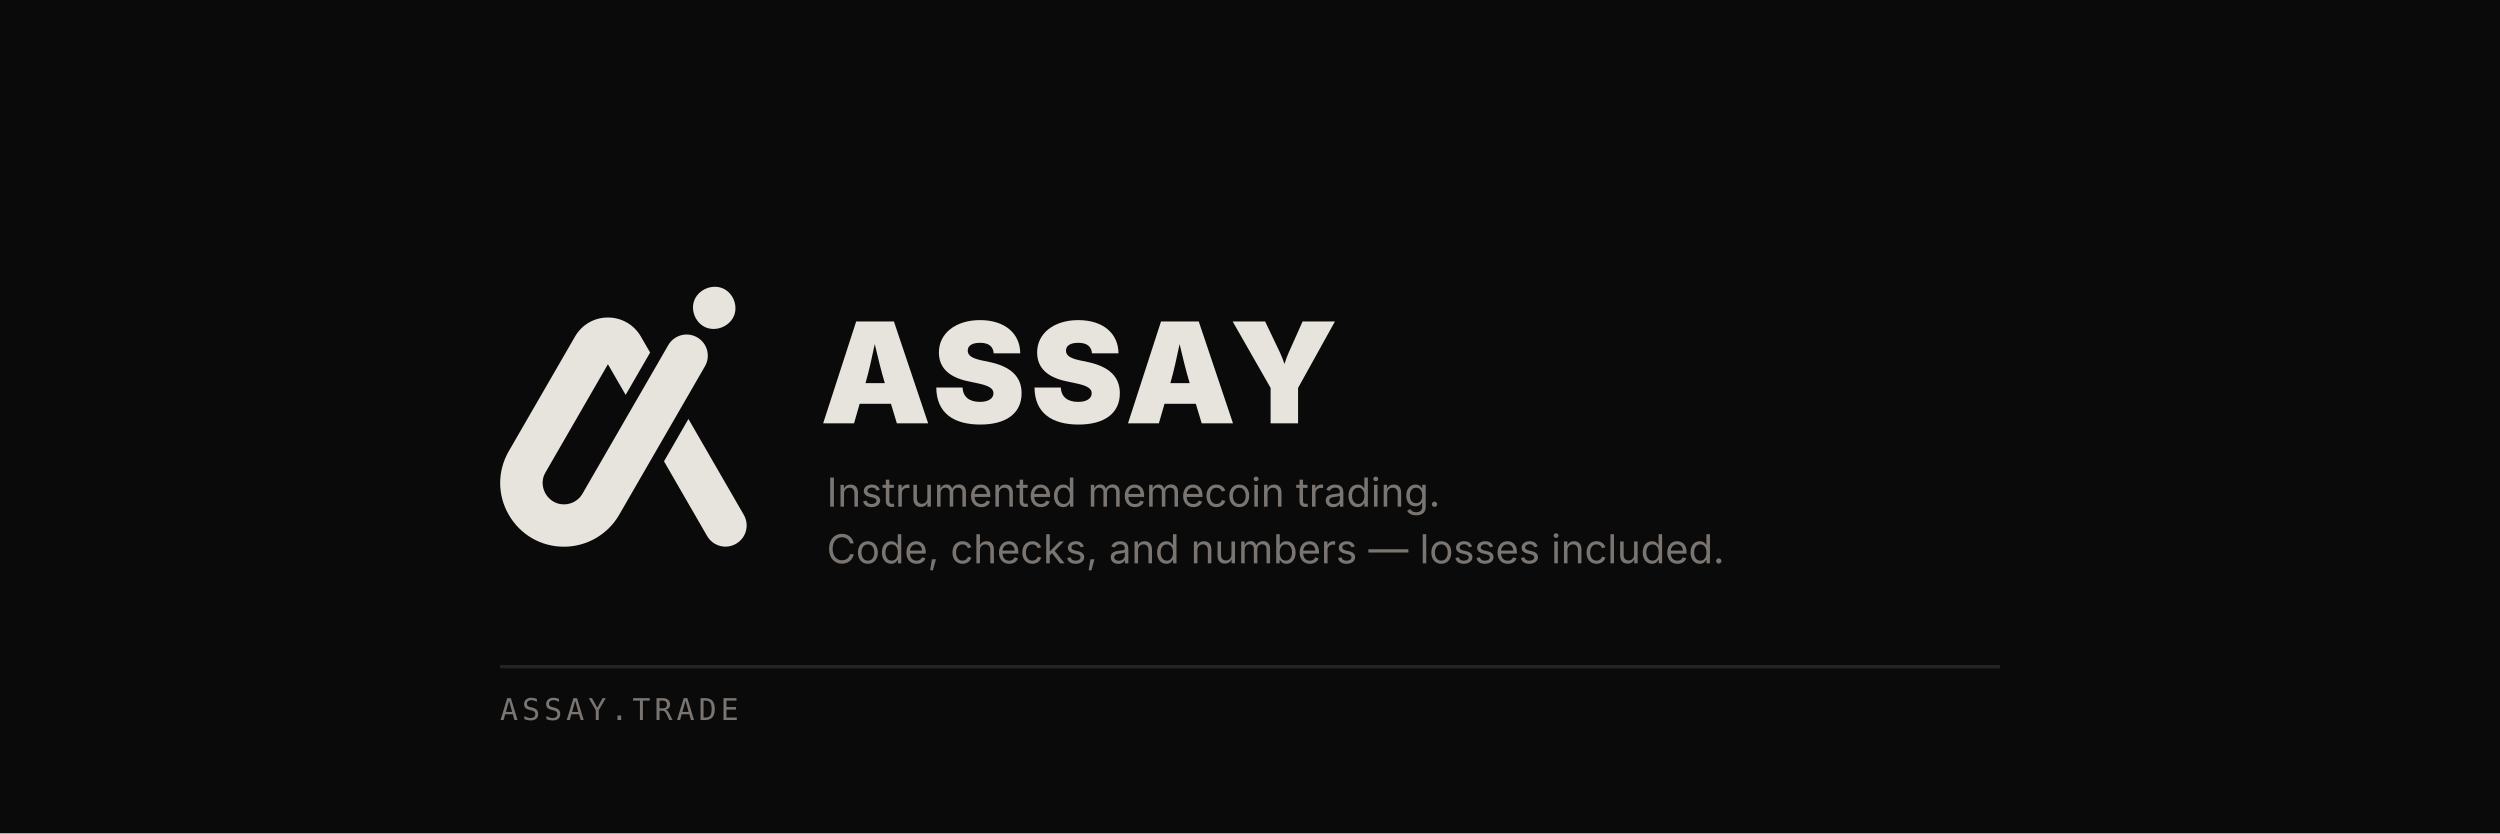
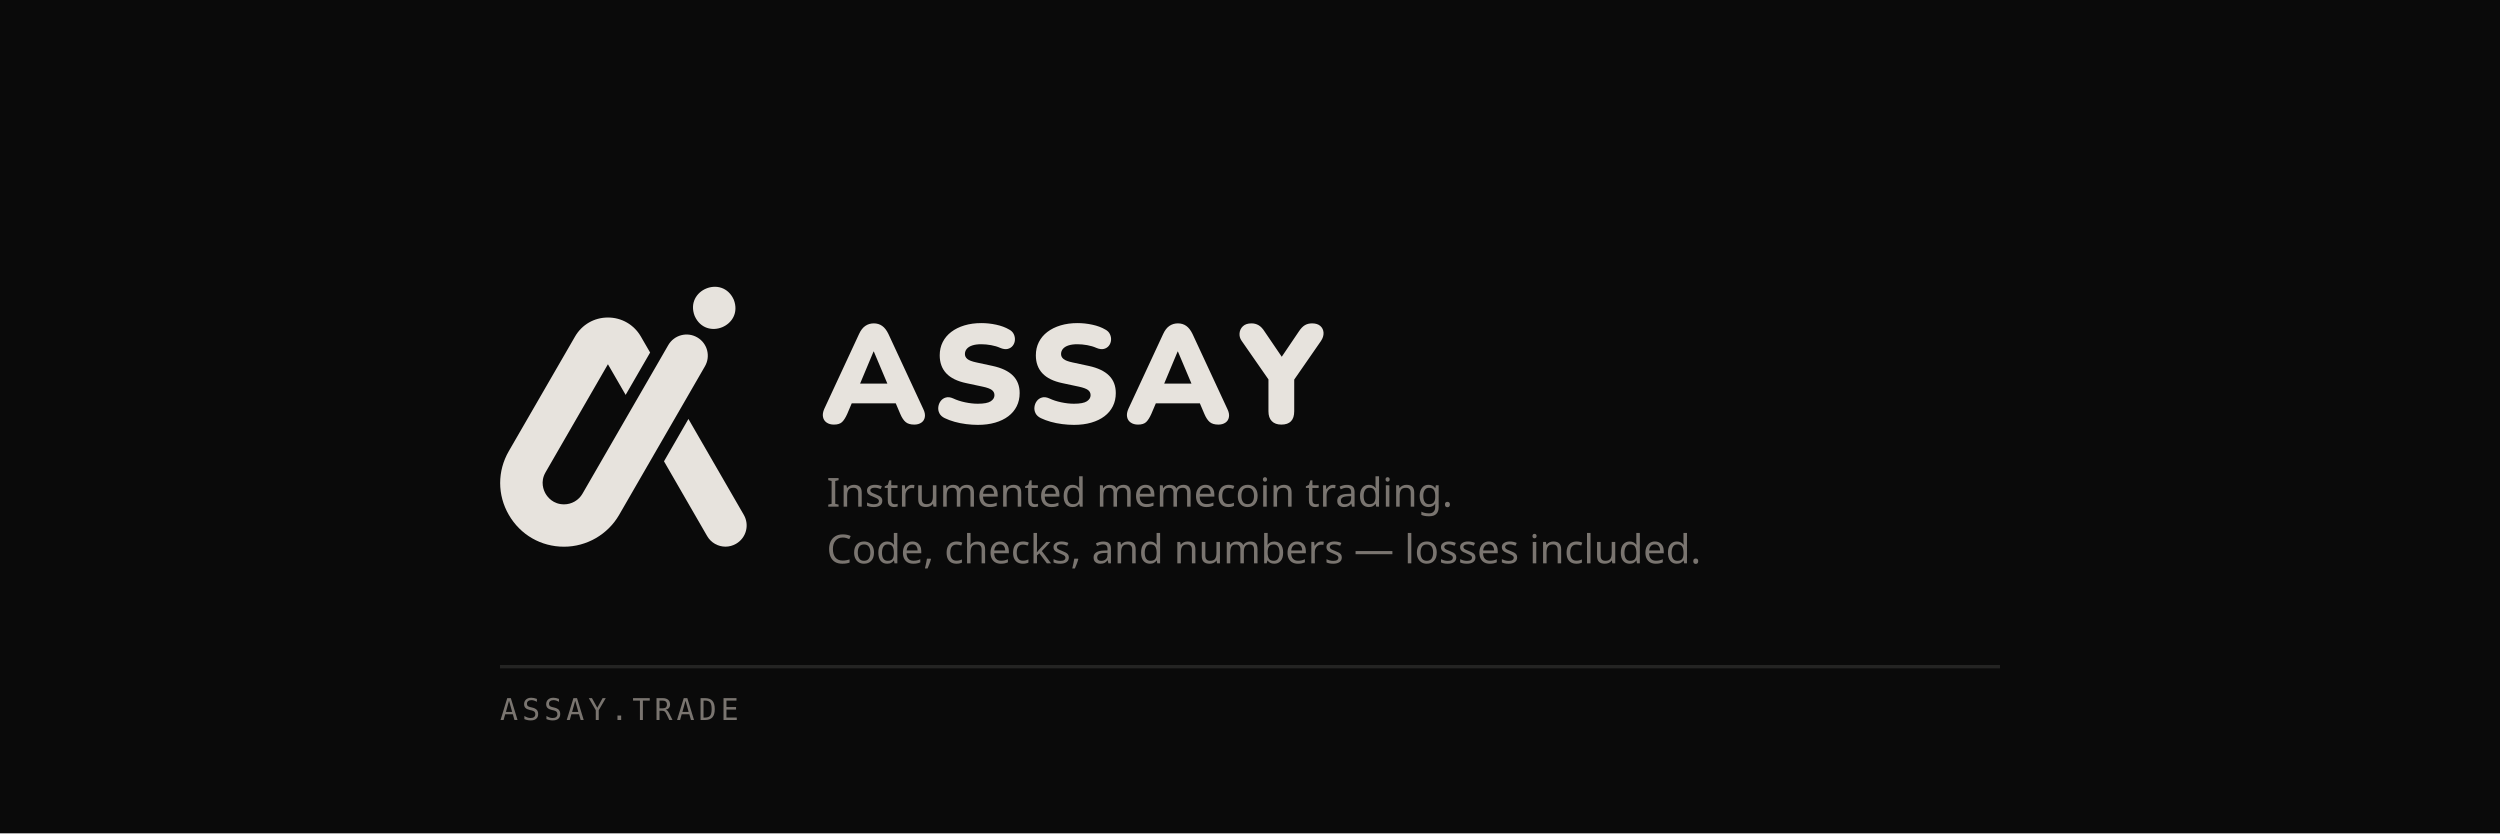
<svg xmlns="http://www.w3.org/2000/svg" viewBox="0 0 1500 500" width="1500" height="500" role="img" aria-label="Assay banner">
  <rect width="1500" height="500" fill="#0A0A0A" />
  <g transform="translate(300 172) scale(0.2178771) translate(-410 -409)" fill="#E7E3DD">
    <path d="M 1081.461 1037.523 L 928.895 773.324 L 861.629 889.969 L 980.418 1095.773 C 991.152 1114.379 1010.762 1124.969 1030.941 1124.969 C 1040.816 1124.969 1050.836 1122.395 1059.996 1117.098 C 1088.047 1100.926 1097.492 1065.434 1081.461 1037.523 Z M 1081.461 1037.523 " />
    <path d="M 974.41 628.199 L 909.719 740.262 L 842.309 856.906 L 738.117 1037.383 C 706.918 1091.48 648.668 1125.113 586.266 1125.113 C 522.863 1125.113 466.047 1092.34 434.273 1037.383 C 402.5 982.566 402.5 916.875 434.273 861.914 L 616.609 546.336 C 635.5 513.562 669.418 493.953 707.203 493.953 C 744.988 493.953 778.906 513.562 797.941 546.336 L 804.523 557.785 L 823.418 590.418 L 756.008 707.059 L 707.203 622.617 L 535.457 920.164 C 520.145 946.645 530.305 970.113 535.457 978.988 C 540.609 987.859 555.781 1008.469 586.41 1008.469 C 607.305 1008.469 626.914 997.164 637.219 978.988 L 775.043 740.262 L 842.453 623.621 L 873.367 569.949 C 889.539 542.043 925.176 532.453 953.082 548.625 C 980.992 564.656 990.582 600.293 974.41 628.199 Z M 974.41 628.199 " />
    <path d="M 946.07 489.66 C 977.27 559.93 1081.32 516.852 1053.84 445.008 C 1022.496 374.879 918.449 417.957 946.07 489.66 Z M 946.07 489.66 " />
  </g>
-   <text x="492" y="254" fill="#E7E3DD" font-family="Nunito, 'Nunito Black', -apple-system, sans-serif" font-size="84" font-weight="900" letter-spacing="3">ASSAY</text>
-   <text x="496" y="304" fill="#7A7570" font-family="'IBM Plex Sans', -apple-system, 'Segoe UI', sans-serif" font-size="24">Instrumented memecoin trading.</text>
-   <text x="496" y="338" fill="#7A7570" font-family="'IBM Plex Sans', -apple-system, 'Segoe UI', sans-serif" font-size="24">Code, checks, and numbers — losses included.</text>
+   <g transform="translate(492.2 254)" fill="#E7E3DD">
+     <path d="M8.148 0.756Q5.544 0.756 3.78 -0.462Q2.016 -1.68 1.596 -3.822Q1.176 -5.964 2.352 -8.652L23.268 -53.676Q24.78 -56.952 27.006 -58.464Q29.232 -59.976 32.088 -59.976Q34.944 -59.976 37.086 -58.464Q39.228 -56.952 40.824 -53.676L61.74 -8.652Q63.084 -5.964 62.706 -3.78Q62.328 -1.596 60.606 -0.42Q58.884 0.756 56.364 0.756Q53.004 0.756 51.198 -0.756Q49.392 -2.268 47.964 -5.628L43.428 -16.296L49.308 -12.012H14.7L20.664 -16.296L16.128 -5.628Q14.616 -2.268 13.02 -0.756Q11.424 0.756 8.148 0.756ZM31.92 -43.092 22.176 -19.824 19.824 -23.856H44.268L41.916 -19.824L32.088 -43.092Z M94.476 0.924Q91.116 0.924 87.462 0.462Q83.808 0.0 80.532 -0.924Q77.256 -1.848 74.652 -3.108Q72.384 -4.2 71.46 -6.006Q70.536 -7.812 70.788 -9.828Q71.04 -11.844 72.216 -13.398Q73.392 -14.952 75.324 -15.498Q77.256 -16.044 79.692 -14.952Q82.884 -13.44 86.916 -12.6Q90.948 -11.76 94.476 -11.76Q100.02 -11.76 102.246 -13.23Q104.472 -14.7 104.472 -16.884Q104.472 -18.816 102.918 -19.992Q101.364 -21.168 97.416 -22.008L87.588 -24.108Q79.524 -25.788 75.576 -29.988Q71.628 -34.188 71.628 -40.824Q71.628 -45.192 73.434 -48.762Q75.24 -52.332 78.558 -54.852Q81.876 -57.372 86.454 -58.758Q91.032 -60.144 96.66 -60.144Q101.028 -60.144 105.522 -59.178Q110.016 -58.212 113.292 -56.28Q115.224 -55.272 116.064 -53.508Q116.904 -51.744 116.736 -49.854Q116.568 -47.964 115.434 -46.536Q114.3 -45.108 112.41 -44.646Q110.52 -44.184 107.916 -45.276Q105.48 -46.368 102.414 -46.914Q99.348 -47.46 96.492 -47.46Q93.384 -47.46 91.2 -46.746Q89.016 -46.032 87.882 -44.688Q86.748 -43.344 86.748 -41.58Q86.748 -39.816 88.218 -38.598Q89.688 -37.38 93.636 -36.54L103.38 -34.44Q111.528 -32.676 115.56 -28.644Q119.592 -24.612 119.592 -18.144Q119.592 -13.776 117.828 -10.248Q116.064 -6.72 112.788 -4.242Q109.512 -1.764 104.892 -0.42Q100.272 0.924 94.476 0.924Z M152.16 0.924Q148.8 0.924 145.146 0.462Q141.492 0.0 138.216 -0.924Q134.94 -1.848 132.336 -3.108Q130.068 -4.2 129.144 -6.006Q128.22 -7.812 128.472 -9.828Q128.724 -11.844 129.9 -13.398Q131.076 -14.952 133.008 -15.498Q134.94 -16.044 137.376 -14.952Q140.568 -13.44 144.6 -12.6Q148.632 -11.76 152.16 -11.76Q157.704 -11.76 159.93 -13.23Q162.156 -14.7 162.156 -16.884Q162.156 -18.816 160.602 -19.992Q159.048 -21.168 155.1 -22.008L145.272 -24.108Q137.208 -25.788 133.26 -29.988Q129.312 -34.188 129.312 -40.824Q129.312 -45.192 131.118 -48.762Q132.924 -52.332 136.242 -54.852Q139.56 -57.372 144.138 -58.758Q148.716 -60.144 154.344 -60.144Q158.712 -60.144 163.206 -59.178Q167.7 -58.212 170.976 -56.28Q172.908 -55.272 173.748 -53.508Q174.588 -51.744 174.42 -49.854Q174.252 -47.964 173.118 -46.536Q171.984 -45.108 170.094 -44.646Q168.204 -44.184 165.6 -45.276Q163.164 -46.368 160.098 -46.914Q157.032 -47.46 154.176 -47.46Q151.068 -47.46 148.884 -46.746Q146.7 -46.032 145.566 -44.688Q144.432 -43.344 144.432 -41.58Q144.432 -39.816 145.902 -38.598Q147.372 -37.38 151.32 -36.54L161.064 -34.44Q169.212 -32.676 173.244 -28.644Q177.276 -24.612 177.276 -18.144Q177.276 -13.776 175.512 -10.248Q173.748 -6.72 170.472 -4.242Q167.196 -1.764 162.576 -0.42Q157.956 0.924 152.16 0.924Z M190.608 0.756Q188.004 0.756 186.24 -0.462Q184.476 -1.68 184.056 -3.822Q183.636 -5.964 184.812 -8.652L205.728 -53.676Q207.24 -56.952 209.466 -58.464Q211.692 -59.976 214.548 -59.976Q217.404 -59.976 219.546 -58.464Q221.688 -56.952 223.284 -53.676L244.2 -8.652Q245.544 -5.964 245.166 -3.78Q244.788 -1.596 243.066 -0.42Q241.344 0.756 238.824 0.756Q235.464 0.756 233.658 -0.756Q231.852 -2.268 230.424 -5.628L225.888 -16.296L231.768 -12.012H197.16L203.124 -16.296L198.588 -5.628Q197.076 -2.268 195.48 -0.756Q193.884 0.756 190.608 0.756ZM214.38 -43.092 204.636 -19.824 202.284 -23.856H226.728L224.376 -19.824L214.548 -43.092Z M276.6 0.756Q272.904 0.756 270.888 -1.302Q268.872 -3.36 268.872 -7.224V-30.24L272.064 -21.756L252.744 -49.56Q251.316 -51.576 251.526 -54.054Q251.736 -56.532 253.542 -58.254Q255.348 -59.976 258.708 -59.976Q261.06 -59.976 262.992 -58.842Q264.924 -57.708 266.604 -55.02L278.364 -37.716H275.34L287.1 -55.104Q288.864 -57.792 290.712 -58.884Q292.56 -59.976 295.08 -59.976Q298.272 -59.976 300.036 -58.38Q301.8 -56.784 301.926 -54.348Q302.052 -51.912 300.372 -49.392L281.22 -21.756L284.328 -30.24V-7.224Q284.328 0.756 276.6 0.756Z" />
+   </g>
+   <text x="496" y="304" fill="#7A7570" font-family="Nunito, sans-serif" font-size="24">Instrumented memecoin trading.</text>
+   <text x="496" y="338" fill="#7A7570" font-family="Nunito, sans-serif" font-size="24">Code, checks, and numbers — losses included.</text>
  <path d="M300 400 H1200" stroke="#E7E3DD" stroke-opacity="0.12" stroke-width="2" />
-   <text x="300" y="432" fill="#7A7570" font-family="'IBM Plex Mono', ui-monospace, Menlo, monospace" font-size="18" letter-spacing="2.4">ASSAY.TRADE</text>
+   <text x="300" y="432" fill="#7A7570" font-family="ui-monospace, Menlo, monospace" font-size="18" letter-spacing="2.4">ASSAY.TRADE</text>
</svg>
